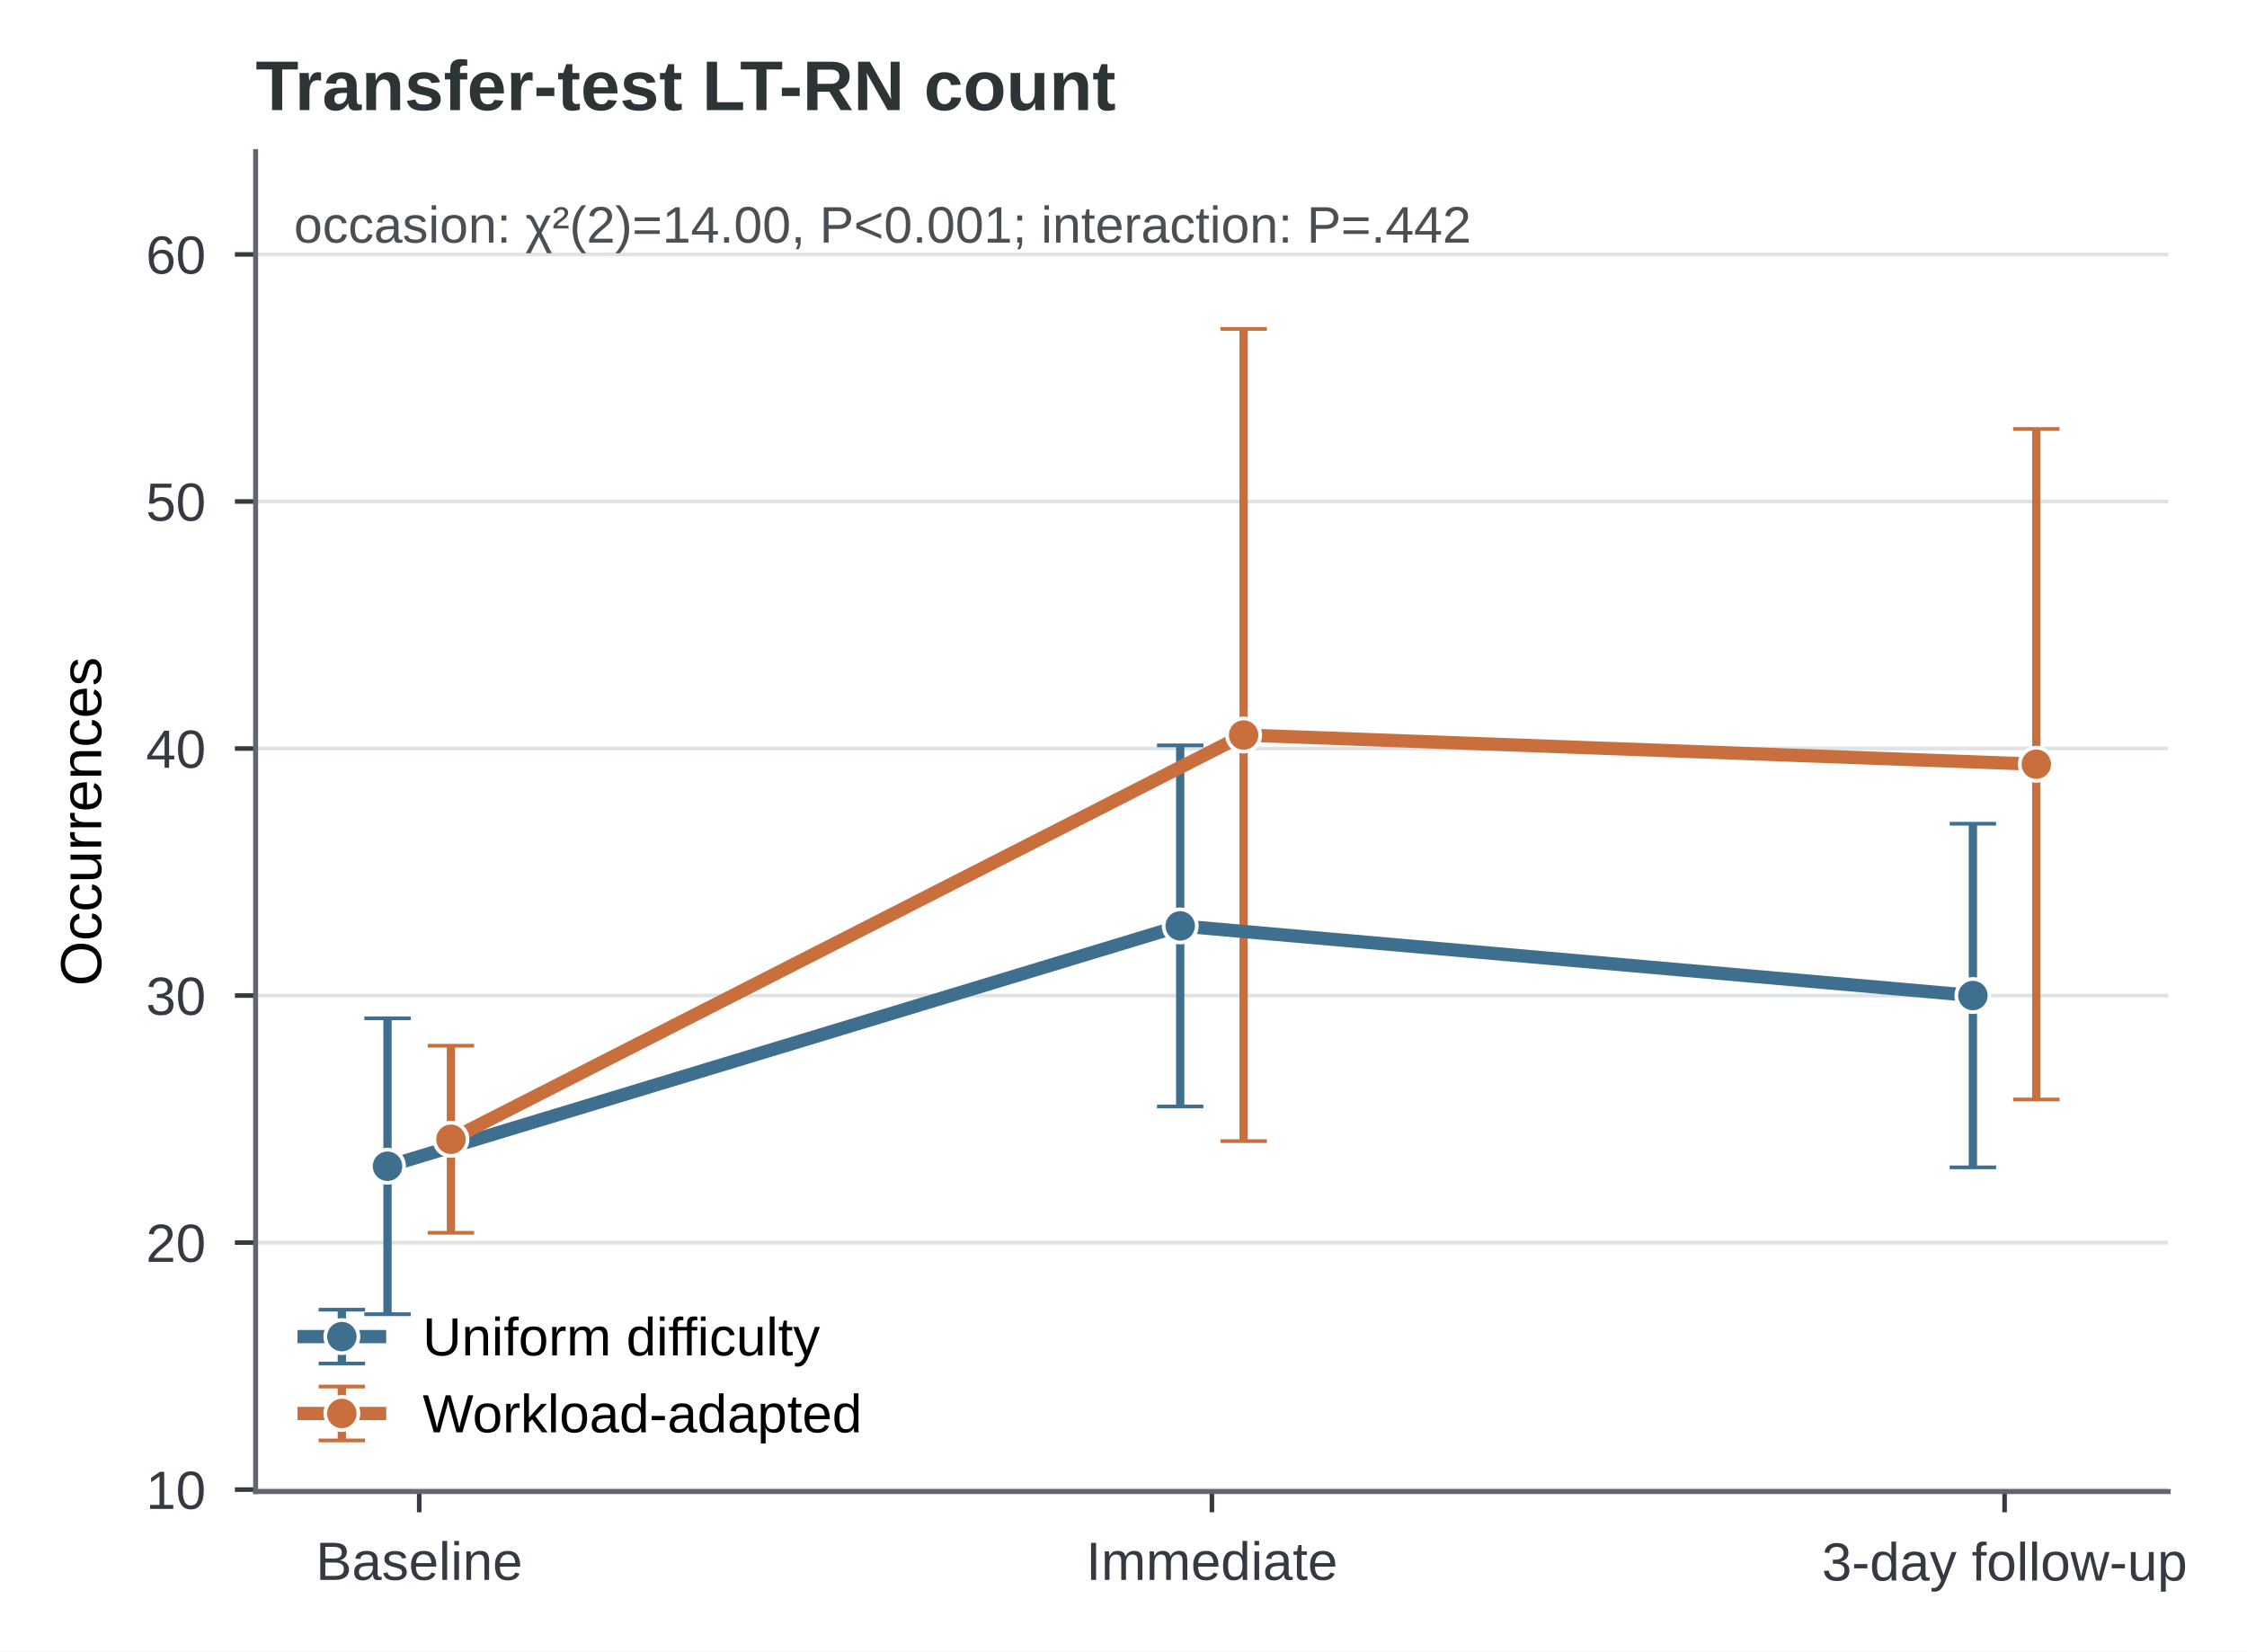
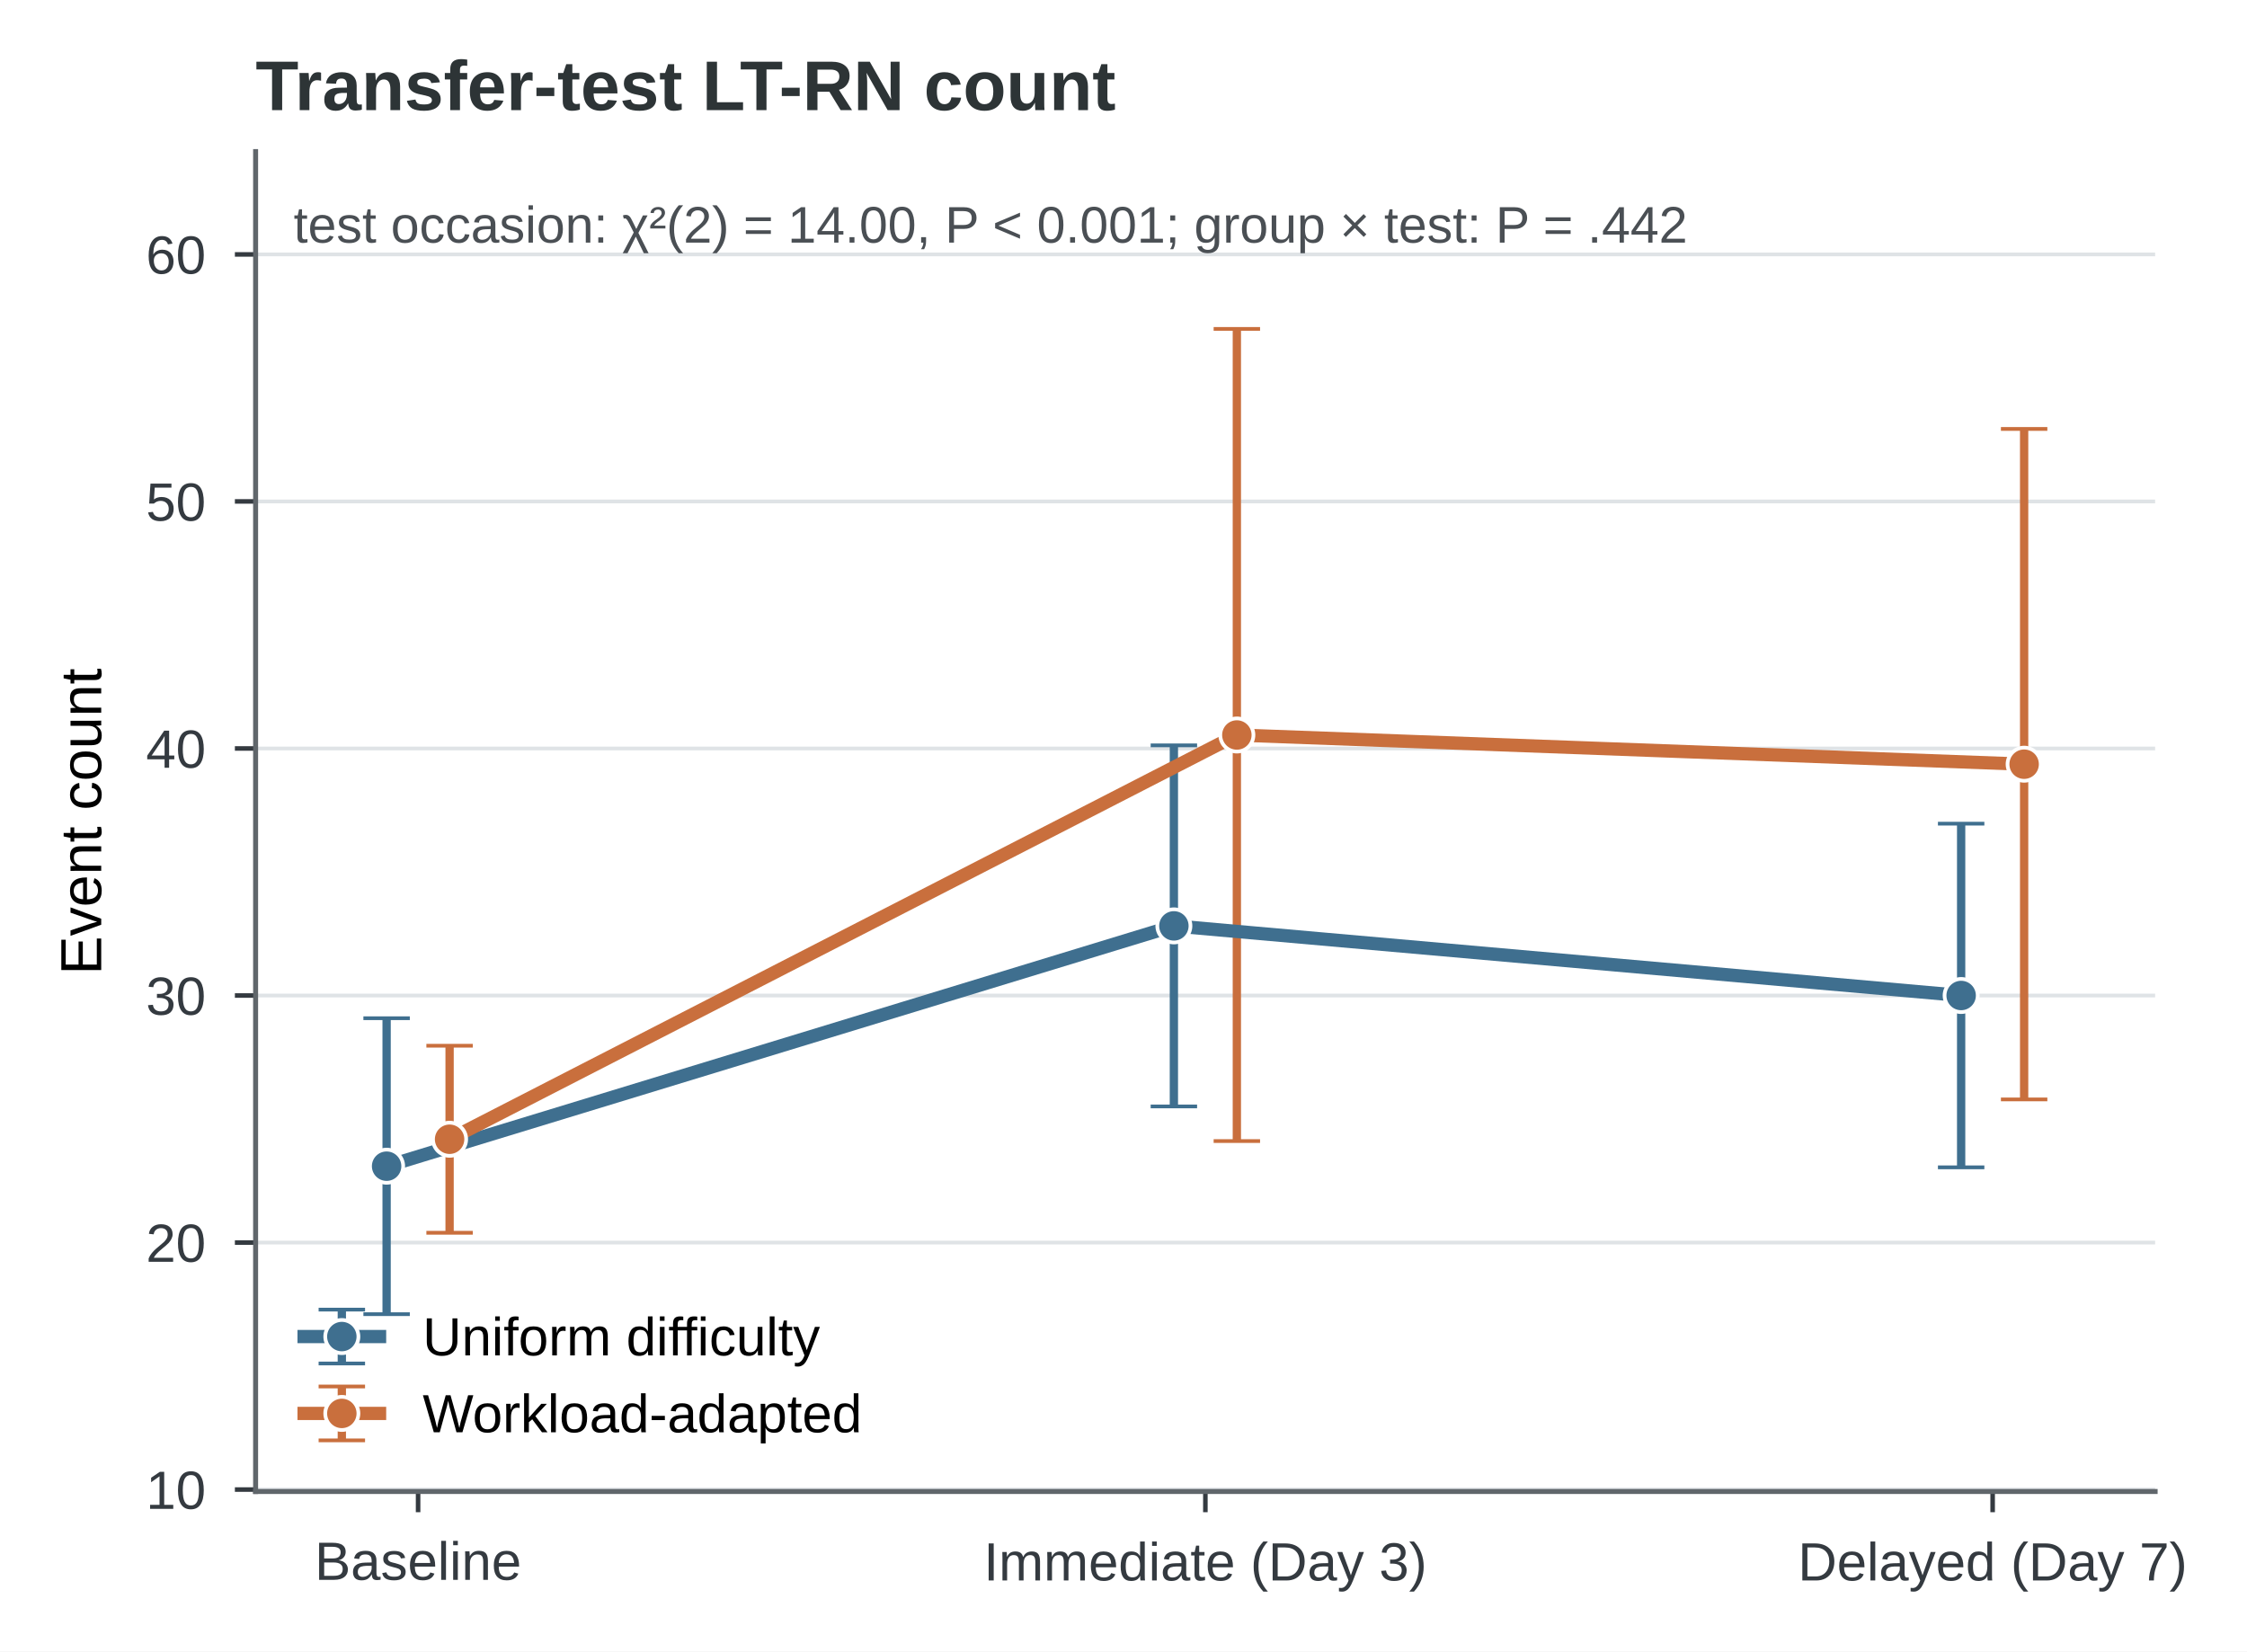
- <svg xmlns="http://www.w3.org/2000/svg" xmlns:xlink="http://www.w3.org/1999/xlink" width="271.017pt" height="199.2pt" viewBox="0 0 271.017 199.2" version="1.1">
+ <svg xmlns="http://www.w3.org/2000/svg" xmlns:xlink="http://www.w3.org/1999/xlink" width="271.028pt" height="199.2pt" viewBox="0 0 271.028 199.2" version="1.1">
  <defs>
    <style type="text/css">*{stroke-linejoin: round; stroke-linecap: butt}</style>
  </defs>
  <g id="figure_1">
    <g id="patch_1">
-       <path d="M 0 199.2  L 271.017 199.2  L 271.017 0  L 0 0  z " style="fill: #ffffff" />
+       <path d="M 0 199.2  L 271.028 199.2  L 271.028 0  L 0 0  z " style="fill: #ffffff" />
    </g>
    <g id="axes_1">
      <g id="patch_2">
-         <path d="M 30.831 179.9  L 261.513 179.9  L 261.513 18.284  L 30.831 18.284  z " style="fill: #ffffff" />
+         <path d="M 30.831 179.9  L 259.947 179.9  L 259.947 18.284  L 30.831 18.284  z " style="fill: #ffffff" />
      </g>
      <g id="matplotlib.axis_1">
        <g id="xtick_1">
          <g id="line2d_1">
            <defs>
-               <path id="m0449e3193d" d="M 0 0  L 0 2.5  " style="stroke: #343a40; stroke-width: 0.55" />
+               <path id="mbadc440d63" d="M 0 0  L 0 2.5  " style="stroke: #343a40; stroke-width: 0.55" />
            </defs>
            <g>
-               <use xlink:href="#m0449e3193d" x="50.564" y="179.9" style="fill: #343a40; stroke: #343a40; stroke-width: 0.55" />
+               <use xlink:href="#mbadc440d63" x="50.43" y="179.9" style="fill: #343a40; stroke: #343a40; stroke-width: 0.55" />
            </g>
          </g>
          <g id="text_1">
-             <text style="font-size: 6.5px; font-family: 'Arial', 'Helvetica', 'DejaVu Sans', sans-serif; text-anchor: middle; fill: #343a40" x="50.564" y="190.552" transform="rotate(-0 50.56438 190.5523)">Baseline</text>
+             <text style="font-size: 6.5px; font-family: 'Arial', 'Helvetica', 'DejaVu Sans', sans-serif; text-anchor: middle; fill: #343a40" x="50.43" y="190.552" transform="rotate(-0 50.43041 190.5523)">Baseline</text>
          </g>
        </g>
        <g id="xtick_2">
          <g id="line2d_2">
            <g>
-               <use xlink:href="#m0449e3193d" x="146.172" y="179.9" style="fill: #343a40; stroke: #343a40; stroke-width: 0.55" />
+               <use xlink:href="#mbadc440d63" x="145.389" y="179.9" style="fill: #343a40; stroke: #343a40; stroke-width: 0.55" />
            </g>
          </g>
          <g id="text_2">
-             <text style="font-size: 6.5px; font-family: 'Arial', 'Helvetica', 'DejaVu Sans', sans-serif; text-anchor: middle; fill: #343a40" x="146.172" y="190.552" transform="rotate(-0 146.1721 190.5523)">Immediate</text>
+             <text style="font-size: 6.5px; font-family: 'Arial', 'Helvetica', 'DejaVu Sans', sans-serif; text-anchor: middle; fill: #343a40" x="145.389" y="190.631" transform="rotate(-0 145.3891 190.6315)">Immediate (Day 3)</text>
          </g>
        </g>
        <g id="xtick_3">
          <g id="line2d_3">
            <g>
-               <use xlink:href="#m0449e3193d" x="241.78" y="179.9" style="fill: #343a40; stroke: #343a40; stroke-width: 0.55" />
+               <use xlink:href="#mbadc440d63" x="240.348" y="179.9" style="fill: #343a40; stroke: #343a40; stroke-width: 0.55" />
            </g>
          </g>
          <g id="text_3">
-             <text style="font-size: 6.5px; font-family: 'Arial', 'Helvetica', 'DejaVu Sans', sans-serif; text-anchor: middle; fill: #343a40" x="241.78" y="190.631" transform="rotate(-0 241.7799 190.6315)">3-day follow-up</text>
+             <text style="font-size: 6.5px; font-family: 'Arial', 'Helvetica', 'DejaVu Sans', sans-serif; text-anchor: middle; fill: #343a40" x="240.348" y="190.631" transform="rotate(-0 240.3477 190.6315)">Delayed (Day 7)</text>
          </g>
        </g>
      </g>
      <g id="matplotlib.axis_2">
        <g id="ytick_1">
          <g id="line2d_4">
-             <path d="M 30.831 179.669  L 261.513 179.669  " clip-path="url(#pd1217db6c9)" style="fill: none; stroke: #d9dee2; stroke-opacity: 0.85; stroke-width: 0.45; stroke-linecap: square" />
+             <path d="M 30.831 179.669  L 259.947 179.669  " clip-path="url(#p83d572355a)" style="fill: none; stroke: #d9dee2; stroke-opacity: 0.85; stroke-width: 0.45; stroke-linecap: square" />
          </g>
          <g id="line2d_5">
            <defs>
-               <path id="m6a49ec67a6" d="M 0 0  L -2.5 0  " style="stroke: #343a40; stroke-width: 0.55" />
+               <path id="m17527711a3" d="M 0 0  L -2.5 0  " style="stroke: #343a40; stroke-width: 0.55" />
            </defs>
            <g>
-               <use xlink:href="#m6a49ec67a6" x="30.831" y="179.669" style="fill: #343a40; stroke: #343a40; stroke-width: 0.55" />
+               <use xlink:href="#m17527711a3" x="30.831" y="179.669" style="fill: #343a40; stroke: #343a40; stroke-width: 0.55" />
            </g>
          </g>
          <g id="text_4">
            <text style="font-size: 6.5px; font-family: 'Arial', 'Helvetica', 'DejaVu Sans', sans-serif; text-anchor: end; fill: #343a40" x="24.831" y="181.995" transform="rotate(-0 24.83094 181.9949)">10</text>
          </g>
        </g>
        <g id="ytick_2">
          <g id="line2d_6">
-             <path d="M 30.831 149.872  L 261.513 149.872  " clip-path="url(#pd1217db6c9)" style="fill: none; stroke: #d9dee2; stroke-opacity: 0.85; stroke-width: 0.45; stroke-linecap: square" />
+             <path d="M 30.831 149.872  L 259.947 149.872  " clip-path="url(#p83d572355a)" style="fill: none; stroke: #d9dee2; stroke-opacity: 0.85; stroke-width: 0.45; stroke-linecap: square" />
          </g>
          <g id="line2d_7">
            <g>
-               <use xlink:href="#m6a49ec67a6" x="30.831" y="149.872" style="fill: #343a40; stroke: #343a40; stroke-width: 0.55" />
+               <use xlink:href="#m17527711a3" x="30.831" y="149.872" style="fill: #343a40; stroke: #343a40; stroke-width: 0.55" />
            </g>
          </g>
          <g id="text_5">
            <text style="font-size: 6.5px; font-family: 'Arial', 'Helvetica', 'DejaVu Sans', sans-serif; text-anchor: end; fill: #343a40" x="24.831" y="152.198" transform="rotate(-0 24.83094 152.1983)">20</text>
          </g>
        </g>
        <g id="ytick_3">
          <g id="line2d_8">
-             <path d="M 30.831 120.075  L 261.513 120.075  " clip-path="url(#pd1217db6c9)" style="fill: none; stroke: #d9dee2; stroke-opacity: 0.85; stroke-width: 0.45; stroke-linecap: square" />
+             <path d="M 30.831 120.075  L 259.947 120.075  " clip-path="url(#p83d572355a)" style="fill: none; stroke: #d9dee2; stroke-opacity: 0.85; stroke-width: 0.45; stroke-linecap: square" />
          </g>
          <g id="line2d_9">
            <g>
-               <use xlink:href="#m6a49ec67a6" x="30.831" y="120.075" style="fill: #343a40; stroke: #343a40; stroke-width: 0.55" />
+               <use xlink:href="#m17527711a3" x="30.831" y="120.075" style="fill: #343a40; stroke: #343a40; stroke-width: 0.55" />
            </g>
          </g>
          <g id="text_6">
            <text style="font-size: 6.5px; font-family: 'Arial', 'Helvetica', 'DejaVu Sans', sans-serif; text-anchor: end; fill: #343a40" x="24.831" y="122.402" transform="rotate(-0 24.83094 122.4016)">30</text>
          </g>
        </g>
        <g id="ytick_4">
          <g id="line2d_10">
-             <path d="M 30.831 90.279  L 261.513 90.279  " clip-path="url(#pd1217db6c9)" style="fill: none; stroke: #d9dee2; stroke-opacity: 0.85; stroke-width: 0.45; stroke-linecap: square" />
+             <path d="M 30.831 90.279  L 259.947 90.279  " clip-path="url(#p83d572355a)" style="fill: none; stroke: #d9dee2; stroke-opacity: 0.85; stroke-width: 0.45; stroke-linecap: square" />
          </g>
          <g id="line2d_11">
            <g>
-               <use xlink:href="#m6a49ec67a6" x="30.831" y="90.279" style="fill: #343a40; stroke: #343a40; stroke-width: 0.55" />
+               <use xlink:href="#m17527711a3" x="30.831" y="90.279" style="fill: #343a40; stroke: #343a40; stroke-width: 0.55" />
            </g>
          </g>
          <g id="text_7">
            <text style="font-size: 6.5px; font-family: 'Arial', 'Helvetica', 'DejaVu Sans', sans-serif; text-anchor: end; fill: #343a40" x="24.831" y="92.605" transform="rotate(-0 24.83094 92.60486)">40</text>
          </g>
        </g>
        <g id="ytick_5">
          <g id="line2d_12">
-             <path d="M 30.831 60.482  L 261.513 60.482  " clip-path="url(#pd1217db6c9)" style="fill: none; stroke: #d9dee2; stroke-opacity: 0.85; stroke-width: 0.45; stroke-linecap: square" />
+             <path d="M 30.831 60.482  L 259.947 60.482  " clip-path="url(#p83d572355a)" style="fill: none; stroke: #d9dee2; stroke-opacity: 0.85; stroke-width: 0.45; stroke-linecap: square" />
          </g>
          <g id="line2d_13">
            <g>
-               <use xlink:href="#m6a49ec67a6" x="30.831" y="60.482" style="fill: #343a40; stroke: #343a40; stroke-width: 0.55" />
+               <use xlink:href="#m17527711a3" x="30.831" y="60.482" style="fill: #343a40; stroke: #343a40; stroke-width: 0.55" />
            </g>
          </g>
          <g id="text_8">
            <text style="font-size: 6.5px; font-family: 'Arial', 'Helvetica', 'DejaVu Sans', sans-serif; text-anchor: end; fill: #343a40" x="24.831" y="62.808" transform="rotate(-0 24.83094 62.80817)">50</text>
          </g>
        </g>
        <g id="ytick_6">
          <g id="line2d_14">
-             <path d="M 30.831 30.685  L 261.513 30.685  " clip-path="url(#pd1217db6c9)" style="fill: none; stroke: #d9dee2; stroke-opacity: 0.85; stroke-width: 0.45; stroke-linecap: square" />
+             <path d="M 30.831 30.685  L 259.947 30.685  " clip-path="url(#p83d572355a)" style="fill: none; stroke: #d9dee2; stroke-opacity: 0.85; stroke-width: 0.45; stroke-linecap: square" />
          </g>
          <g id="line2d_15">
            <g>
-               <use xlink:href="#m6a49ec67a6" x="30.831" y="30.685" style="fill: #343a40; stroke: #343a40; stroke-width: 0.55" />
+               <use xlink:href="#m17527711a3" x="30.831" y="30.685" style="fill: #343a40; stroke: #343a40; stroke-width: 0.55" />
            </g>
          </g>
          <g id="text_9">
            <text style="font-size: 6.5px; font-family: 'Arial', 'Helvetica', 'DejaVu Sans', sans-serif; text-anchor: end; fill: #343a40" x="24.831" y="33.011" transform="rotate(-0 24.83094 33.01147)">60</text>
          </g>
        </g>
        <g id="text_10">
-           <text style="font-size: 7px; font-family: 'Arial', 'Helvetica', 'DejaVu Sans', sans-serif; text-anchor: middle" x="12.21" y="99.092" transform="rotate(-90 12.21047 99.09191)">Occurrences</text>
+           <text style="font-size: 7px; font-family: 'Arial', 'Helvetica', 'DejaVu Sans', sans-serif; text-anchor: middle" x="12.21" y="99.092" transform="rotate(-90 12.21047 99.09191)">Event count</text>
        </g>
      </g>
      <g id="patch_3">
        <path d="M 30.831 179.9  L 30.831 18.284  " style="fill: none; stroke: #60666b; stroke-width: 0.6; stroke-linejoin: miter; stroke-linecap: square" />
      </g>
      <g id="patch_4">
-         <path d="M 30.831 179.9  L 261.513 179.9  " style="fill: none; stroke: #60666b; stroke-width: 0.6; stroke-linejoin: miter; stroke-linecap: square" />
+         <path d="M 30.831 179.9  L 259.947 179.9  " style="fill: none; stroke: #60666b; stroke-width: 0.6; stroke-linejoin: miter; stroke-linecap: square" />
      </g>
      <g id="LineCollection_1">
-         <path d="M 46.74 158.509  L 46.74 122.815  " clip-path="url(#pd1217db6c9)" style="fill: none; stroke: #3f6f8f" />
-         <path d="M 142.348 133.456  L 142.348 89.9  " clip-path="url(#pd1217db6c9)" style="fill: none; stroke: #3f6f8f" />
-         <path d="M 237.956 140.801  L 237.956 99.349  " clip-path="url(#pd1217db6c9)" style="fill: none; stroke: #3f6f8f" />
+         <path d="M 46.632 158.509  L 46.632 122.815  " clip-path="url(#p83d572355a)" style="fill: none; stroke: #3f6f8f" />
+         <path d="M 141.591 133.456  L 141.591 89.9  " clip-path="url(#p83d572355a)" style="fill: none; stroke: #3f6f8f" />
+         <path d="M 236.549 140.801  L 236.549 99.349  " clip-path="url(#p83d572355a)" style="fill: none; stroke: #3f6f8f" />
      </g>
      <g id="line2d_16">
        <defs>
-           <path id="m188caf324c" d="M 2.8 0  L -2.8 -0  " style="stroke: #3f6f8f; stroke-width: 0.45" />
-         </defs>
-         <g clip-path="url(#pd1217db6c9)">
-           <use xlink:href="#m188caf324c" x="46.74" y="158.509" style="fill: #3f6f8f; stroke: #3f6f8f; stroke-width: 0.45" />
-           <use xlink:href="#m188caf324c" x="142.348" y="133.456" style="fill: #3f6f8f; stroke: #3f6f8f; stroke-width: 0.45" />
-           <use xlink:href="#m188caf324c" x="237.956" y="140.801" style="fill: #3f6f8f; stroke: #3f6f8f; stroke-width: 0.45" />
+           <path id="m41db8b800b" d="M 2.8 0  L -2.8 -0  " style="stroke: #3f6f8f; stroke-width: 0.45" />
+         </defs>
+         <g clip-path="url(#p83d572355a)">
+           <use xlink:href="#m41db8b800b" x="46.632" y="158.509" style="fill: #3f6f8f; stroke: #3f6f8f; stroke-width: 0.45" />
+           <use xlink:href="#m41db8b800b" x="141.591" y="133.456" style="fill: #3f6f8f; stroke: #3f6f8f; stroke-width: 0.45" />
+           <use xlink:href="#m41db8b800b" x="236.549" y="140.801" style="fill: #3f6f8f; stroke: #3f6f8f; stroke-width: 0.45" />
        </g>
      </g>
      <g id="line2d_17">
-         <g clip-path="url(#pd1217db6c9)">
-           <use xlink:href="#m188caf324c" x="46.74" y="122.815" style="fill: #3f6f8f; stroke: #3f6f8f; stroke-width: 0.45" />
-           <use xlink:href="#m188caf324c" x="142.348" y="89.9" style="fill: #3f6f8f; stroke: #3f6f8f; stroke-width: 0.45" />
-           <use xlink:href="#m188caf324c" x="237.956" y="99.349" style="fill: #3f6f8f; stroke: #3f6f8f; stroke-width: 0.45" />
+         <g clip-path="url(#p83d572355a)">
+           <use xlink:href="#m41db8b800b" x="46.632" y="122.815" style="fill: #3f6f8f; stroke: #3f6f8f; stroke-width: 0.45" />
+           <use xlink:href="#m41db8b800b" x="141.591" y="89.9" style="fill: #3f6f8f; stroke: #3f6f8f; stroke-width: 0.45" />
+           <use xlink:href="#m41db8b800b" x="236.549" y="99.349" style="fill: #3f6f8f; stroke: #3f6f8f; stroke-width: 0.45" />
        </g>
      </g>
      <g id="LineCollection_2">
-         <path d="M 54.389 148.693  L 54.389 126.13  " clip-path="url(#pd1217db6c9)" style="fill: none; stroke: #c96f3d" />
-         <path d="M 149.996 137.632  L 149.996 39.674  " clip-path="url(#pd1217db6c9)" style="fill: none; stroke: #c96f3d" />
-         <path d="M 245.604 132.611  L 245.604 51.738  " clip-path="url(#pd1217db6c9)" style="fill: none; stroke: #c96f3d" />
+         <path d="M 54.229 148.693  L 54.229 126.13  " clip-path="url(#p83d572355a)" style="fill: none; stroke: #c96f3d" />
+         <path d="M 149.187 137.632  L 149.187 39.674  " clip-path="url(#p83d572355a)" style="fill: none; stroke: #c96f3d" />
+         <path d="M 244.146 132.611  L 244.146 51.738  " clip-path="url(#p83d572355a)" style="fill: none; stroke: #c96f3d" />
      </g>
      <g id="line2d_18">
        <defs>
-           <path id="m5438bedfdb" d="M 2.8 0  L -2.8 -0  " style="stroke: #c96f3d; stroke-width: 0.45" />
-         </defs>
-         <g clip-path="url(#pd1217db6c9)">
-           <use xlink:href="#m5438bedfdb" x="54.389" y="148.693" style="fill: #c96f3d; stroke: #c96f3d; stroke-width: 0.45" />
-           <use xlink:href="#m5438bedfdb" x="149.996" y="137.632" style="fill: #c96f3d; stroke: #c96f3d; stroke-width: 0.45" />
-           <use xlink:href="#m5438bedfdb" x="245.604" y="132.611" style="fill: #c96f3d; stroke: #c96f3d; stroke-width: 0.45" />
+           <path id="m74c93f263f" d="M 2.8 0  L -2.8 -0  " style="stroke: #c96f3d; stroke-width: 0.45" />
+         </defs>
+         <g clip-path="url(#p83d572355a)">
+           <use xlink:href="#m74c93f263f" x="54.229" y="148.693" style="fill: #c96f3d; stroke: #c96f3d; stroke-width: 0.45" />
+           <use xlink:href="#m74c93f263f" x="149.187" y="137.632" style="fill: #c96f3d; stroke: #c96f3d; stroke-width: 0.45" />
+           <use xlink:href="#m74c93f263f" x="244.146" y="132.611" style="fill: #c96f3d; stroke: #c96f3d; stroke-width: 0.45" />
        </g>
      </g>
      <g id="line2d_19">
-         <g clip-path="url(#pd1217db6c9)">
-           <use xlink:href="#m5438bedfdb" x="54.389" y="126.13" style="fill: #c96f3d; stroke: #c96f3d; stroke-width: 0.45" />
-           <use xlink:href="#m5438bedfdb" x="149.996" y="39.674" style="fill: #c96f3d; stroke: #c96f3d; stroke-width: 0.45" />
-           <use xlink:href="#m5438bedfdb" x="245.604" y="51.738" style="fill: #c96f3d; stroke: #c96f3d; stroke-width: 0.45" />
+         <g clip-path="url(#p83d572355a)">
+           <use xlink:href="#m74c93f263f" x="54.229" y="126.13" style="fill: #c96f3d; stroke: #c96f3d; stroke-width: 0.45" />
+           <use xlink:href="#m74c93f263f" x="149.187" y="39.674" style="fill: #c96f3d; stroke: #c96f3d; stroke-width: 0.45" />
+           <use xlink:href="#m74c93f263f" x="244.146" y="51.738" style="fill: #c96f3d; stroke: #c96f3d; stroke-width: 0.45" />
        </g>
      </g>
      <g id="text_11">
-         <text style="font-size: 6.2px; font-family: 'Arial', 'Helvetica', 'DejaVu Sans', sans-serif; text-anchor: start; fill: #4a4f54" x="35.445" y="29.262" transform="rotate(-0 35.44458 29.26217)">occasion: χ²(2)=14.00, P&lt;0.001; interaction: P=.442</text>
+         <text style="font-size: 6.2px; font-family: 'Arial', 'Helvetica', 'DejaVu Sans', sans-serif; text-anchor: start; fill: #4a4f54" x="35.413" y="29.262" transform="rotate(-0 35.41326 29.26217)">test occasion: χ²(2) = 14.00, P &lt; 0.001; group × test: P = .442</text>
      </g>
      <g id="text_12">
        <text style="font-weight: 700; font-size: 8.5px; font-family: 'Arial', 'Helvetica', 'DejaVu Sans', sans-serif; text-anchor: start; fill: #2d3436" x="30.831" y="13.284" transform="rotate(-0 30.83094 13.28414)">Transfer-test LT-RN count</text>
      </g>
      <g id="line2d_20">
-         <path d="M 46.74 140.662  L 142.348 111.678  L 237.956 120.075  " clip-path="url(#pd1217db6c9)" style="fill: none; stroke: #3f6f8f; stroke-width: 1.6; stroke-linecap: square" />
-         <defs>
-           <path id="mafd600498e" d="M 0 2  C 0.53 2 1.039 1.789 1.414 1.414  C 1.789 1.039 2 0.53 2 0  C 2 -0.53 1.789 -1.039 1.414 -1.414  C 1.039 -1.789 0.53 -2 0 -2  C -0.53 -2 -1.039 -1.789 -1.414 -1.414  C -1.789 -1.039 -2 -0.53 -2 0  C -2 0.53 -1.789 1.039 -1.414 1.414  C -1.039 1.789 -0.53 2 0 2  z " style="stroke: #ffffff; stroke-width: 0.45" />
-         </defs>
-         <g clip-path="url(#pd1217db6c9)">
-           <use xlink:href="#mafd600498e" x="46.74" y="140.662" style="fill: #3f6f8f; stroke: #ffffff; stroke-width: 0.45" />
-           <use xlink:href="#mafd600498e" x="142.348" y="111.678" style="fill: #3f6f8f; stroke: #ffffff; stroke-width: 0.45" />
-           <use xlink:href="#mafd600498e" x="237.956" y="120.075" style="fill: #3f6f8f; stroke: #ffffff; stroke-width: 0.45" />
+         <path d="M 46.632 140.662  L 141.591 111.678  L 236.549 120.075  " clip-path="url(#p83d572355a)" style="fill: none; stroke: #3f6f8f; stroke-width: 1.6; stroke-linecap: square" />
+         <defs>
+           <path id="mebc19866de" d="M 0 2  C 0.53 2 1.039 1.789 1.414 1.414  C 1.789 1.039 2 0.53 2 0  C 2 -0.53 1.789 -1.039 1.414 -1.414  C 1.039 -1.789 0.53 -2 0 -2  C -0.53 -2 -1.039 -1.789 -1.414 -1.414  C -1.789 -1.039 -2 -0.53 -2 0  C -2 0.53 -1.789 1.039 -1.414 1.414  C -1.039 1.789 -0.53 2 0 2  z " style="stroke: #ffffff; stroke-width: 0.45" />
+         </defs>
+         <g clip-path="url(#p83d572355a)">
+           <use xlink:href="#mebc19866de" x="46.632" y="140.662" style="fill: #3f6f8f; stroke: #ffffff; stroke-width: 0.45" />
+           <use xlink:href="#mebc19866de" x="141.591" y="111.678" style="fill: #3f6f8f; stroke: #ffffff; stroke-width: 0.45" />
+           <use xlink:href="#mebc19866de" x="236.549" y="120.075" style="fill: #3f6f8f; stroke: #ffffff; stroke-width: 0.45" />
        </g>
      </g>
      <g id="line2d_21">
-         <path d="M 54.389 137.412  L 149.996 88.653  L 245.604 92.175  " clip-path="url(#pd1217db6c9)" style="fill: none; stroke: #c96f3d; stroke-width: 1.6; stroke-linecap: square" />
-         <defs>
-           <path id="m2f899e54d3" d="M 0 2  C 0.53 2 1.039 1.789 1.414 1.414  C 1.789 1.039 2 0.53 2 0  C 2 -0.53 1.789 -1.039 1.414 -1.414  C 1.039 -1.789 0.53 -2 0 -2  C -0.53 -2 -1.039 -1.789 -1.414 -1.414  C -1.789 -1.039 -2 -0.53 -2 0  C -2 0.53 -1.789 1.039 -1.414 1.414  C -1.039 1.789 -0.53 2 0 2  z " style="stroke: #ffffff; stroke-width: 0.45" />
-         </defs>
-         <g clip-path="url(#pd1217db6c9)">
-           <use xlink:href="#m2f899e54d3" x="54.389" y="137.412" style="fill: #c96f3d; stroke: #ffffff; stroke-width: 0.45" />
-           <use xlink:href="#m2f899e54d3" x="149.996" y="88.653" style="fill: #c96f3d; stroke: #ffffff; stroke-width: 0.45" />
-           <use xlink:href="#m2f899e54d3" x="245.604" y="92.175" style="fill: #c96f3d; stroke: #ffffff; stroke-width: 0.45" />
+         <path d="M 54.229 137.412  L 149.187 88.653  L 244.146 92.175  " clip-path="url(#p83d572355a)" style="fill: none; stroke: #c96f3d; stroke-width: 1.6; stroke-linecap: square" />
+         <defs>
+           <path id="mb3f5637626" d="M 0 2  C 0.53 2 1.039 1.789 1.414 1.414  C 1.789 1.039 2 0.53 2 0  C 2 -0.53 1.789 -1.039 1.414 -1.414  C 1.039 -1.789 0.53 -2 0 -2  C -0.53 -2 -1.039 -1.789 -1.414 -1.414  C -1.789 -1.039 -2 -0.53 -2 0  C -2 0.53 -1.789 1.039 -1.414 1.414  C -1.039 1.789 -0.53 2 0 2  z " style="stroke: #ffffff; stroke-width: 0.45" />
+         </defs>
+         <g clip-path="url(#p83d572355a)">
+           <use xlink:href="#mb3f5637626" x="54.229" y="137.412" style="fill: #c96f3d; stroke: #ffffff; stroke-width: 0.45" />
+           <use xlink:href="#mb3f5637626" x="149.187" y="88.653" style="fill: #c96f3d; stroke: #ffffff; stroke-width: 0.45" />
+           <use xlink:href="#mb3f5637626" x="244.146" y="92.175" style="fill: #c96f3d; stroke: #ffffff; stroke-width: 0.45" />
        </g>
      </g>
      <g id="legend_1">
        <g id="LineCollection_3">
          <path d="M 41.231 164.462  L 41.231 157.962  " style="fill: none; stroke: #3f6f8f" />
        </g>
        <g id="line2d_22">
          <g>
-             <use xlink:href="#m188caf324c" x="41.231" y="164.462" style="fill: #3f6f8f; stroke: #3f6f8f; stroke-width: 0.45" />
+             <use xlink:href="#m41db8b800b" x="41.231" y="164.462" style="fill: #3f6f8f; stroke: #3f6f8f; stroke-width: 0.45" />
          </g>
        </g>
        <g id="line2d_23">
          <g>
-             <use xlink:href="#m188caf324c" x="41.231" y="157.962" style="fill: #3f6f8f; stroke: #3f6f8f; stroke-width: 0.45" />
+             <use xlink:href="#m41db8b800b" x="41.231" y="157.962" style="fill: #3f6f8f; stroke: #3f6f8f; stroke-width: 0.45" />
          </g>
        </g>
        <g id="line2d_24">
          <path d="M 36.681 161.212  L 45.781 161.212  " style="fill: none; stroke: #3f6f8f; stroke-width: 1.6; stroke-linecap: square" />
        </g>
        <g id="line2d_25">
          <g>
-             <use xlink:href="#mafd600498e" x="41.231" y="161.212" style="fill: #3f6f8f; stroke: #ffffff; stroke-width: 0.45" />
+             <use xlink:href="#mebc19866de" x="41.231" y="161.212" style="fill: #3f6f8f; stroke: #ffffff; stroke-width: 0.45" />
          </g>
        </g>
        <g id="text_13">
          <text style="font-size: 6.5px; font-family: 'Arial', 'Helvetica', 'DejaVu Sans', sans-serif; text-anchor: start" x="50.981" y="163.487" transform="rotate(-0 50.98094 163.4872)">Uniform difficulty</text>
        </g>
        <g id="LineCollection_4">
          <path d="M 41.231 173.733  L 41.231 167.233  " style="fill: none; stroke: #c96f3d" />
        </g>
        <g id="line2d_26">
          <g>
-             <use xlink:href="#m5438bedfdb" x="41.231" y="173.733" style="fill: #c96f3d; stroke: #c96f3d; stroke-width: 0.45" />
+             <use xlink:href="#m74c93f263f" x="41.231" y="173.733" style="fill: #c96f3d; stroke: #c96f3d; stroke-width: 0.45" />
          </g>
        </g>
        <g id="line2d_27">
          <g>
-             <use xlink:href="#m5438bedfdb" x="41.231" y="167.233" style="fill: #c96f3d; stroke: #c96f3d; stroke-width: 0.45" />
+             <use xlink:href="#m74c93f263f" x="41.231" y="167.233" style="fill: #c96f3d; stroke: #c96f3d; stroke-width: 0.45" />
          </g>
        </g>
        <g id="line2d_28">
          <path d="M 36.681 170.483  L 45.781 170.483  " style="fill: none; stroke: #c96f3d; stroke-width: 1.6; stroke-linecap: square" />
        </g>
        <g id="line2d_29">
          <g>
-             <use xlink:href="#m2f899e54d3" x="41.231" y="170.483" style="fill: #c96f3d; stroke: #ffffff; stroke-width: 0.45" />
+             <use xlink:href="#mb3f5637626" x="41.231" y="170.483" style="fill: #c96f3d; stroke: #ffffff; stroke-width: 0.45" />
          </g>
        </g>
        <g id="text_14">
          <text style="font-size: 6.5px; font-family: 'Arial', 'Helvetica', 'DejaVu Sans', sans-serif; text-anchor: start" x="50.981" y="172.758" transform="rotate(-0 50.98094 172.7578)">Workload-adapted</text>
        </g>
      </g>
    </g>
  </g>
  <defs>
-     <clipPath id="pd1217db6c9">
-       <rect x="30.831" y="18.284" width="230.682" height="161.616" />
+     <clipPath id="p83d572355a">
+       <rect x="30.831" y="18.284" width="229.116" height="161.616" />
    </clipPath>
  </defs>
</svg>
